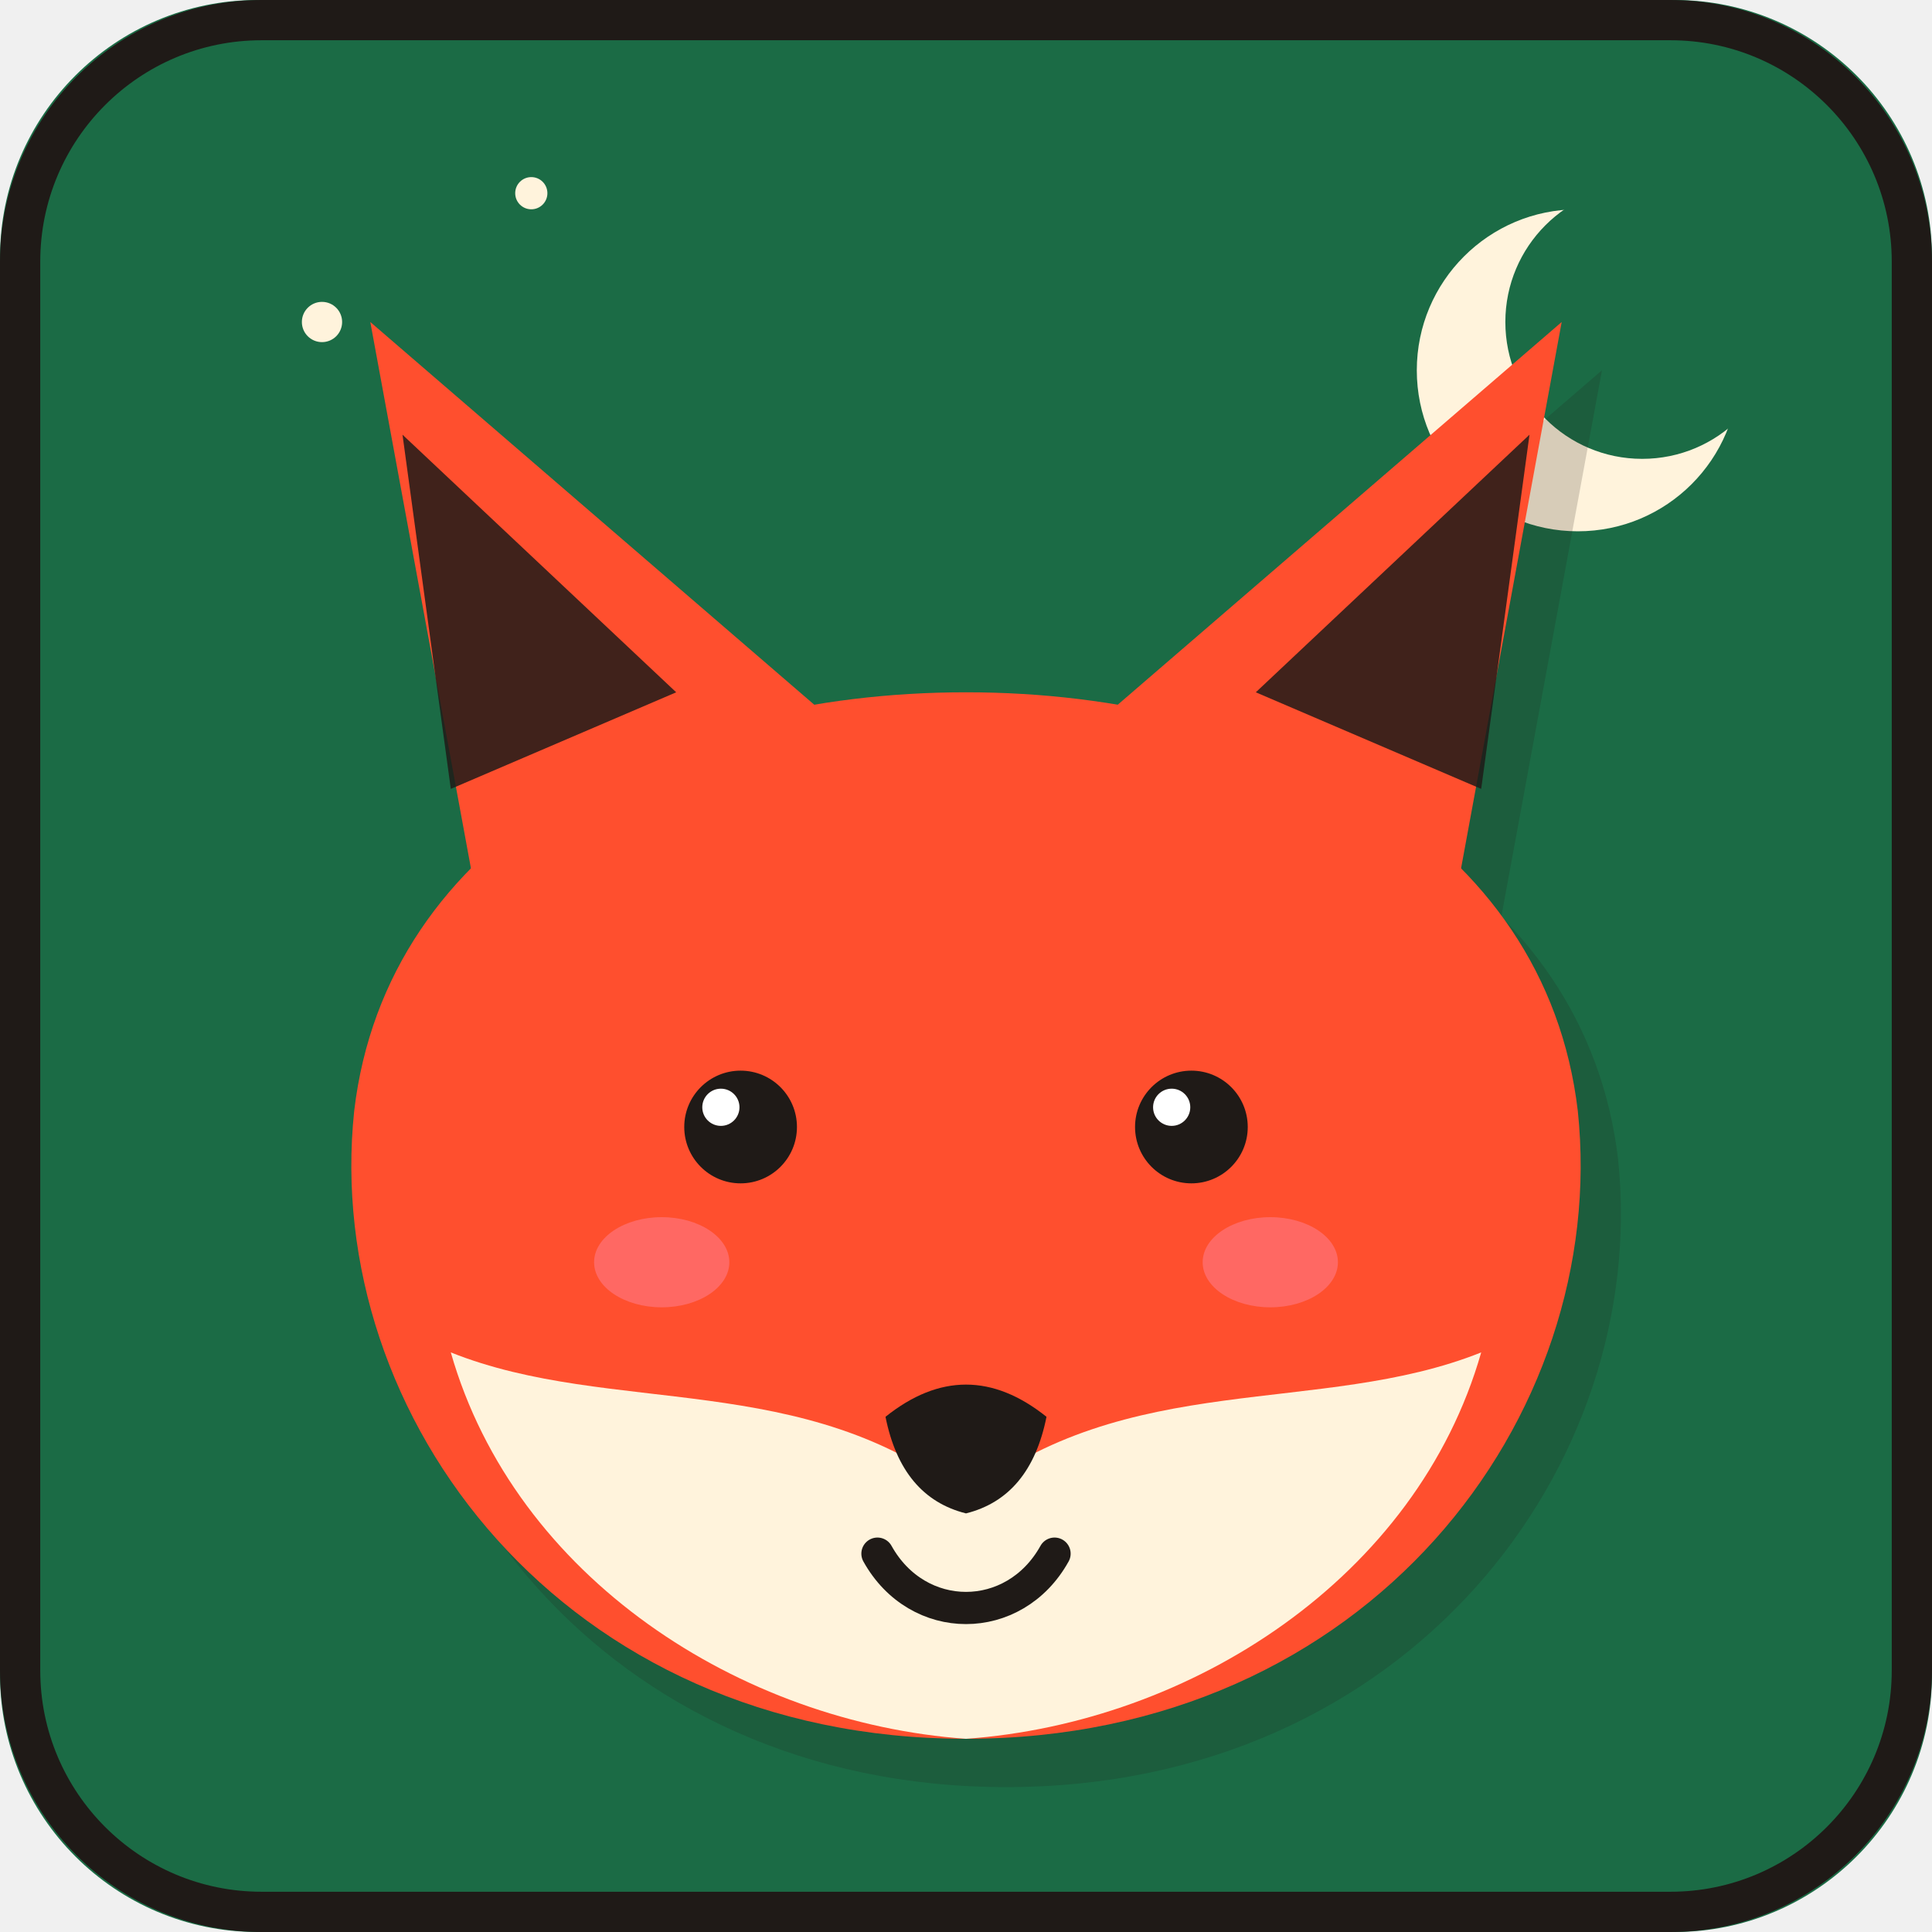
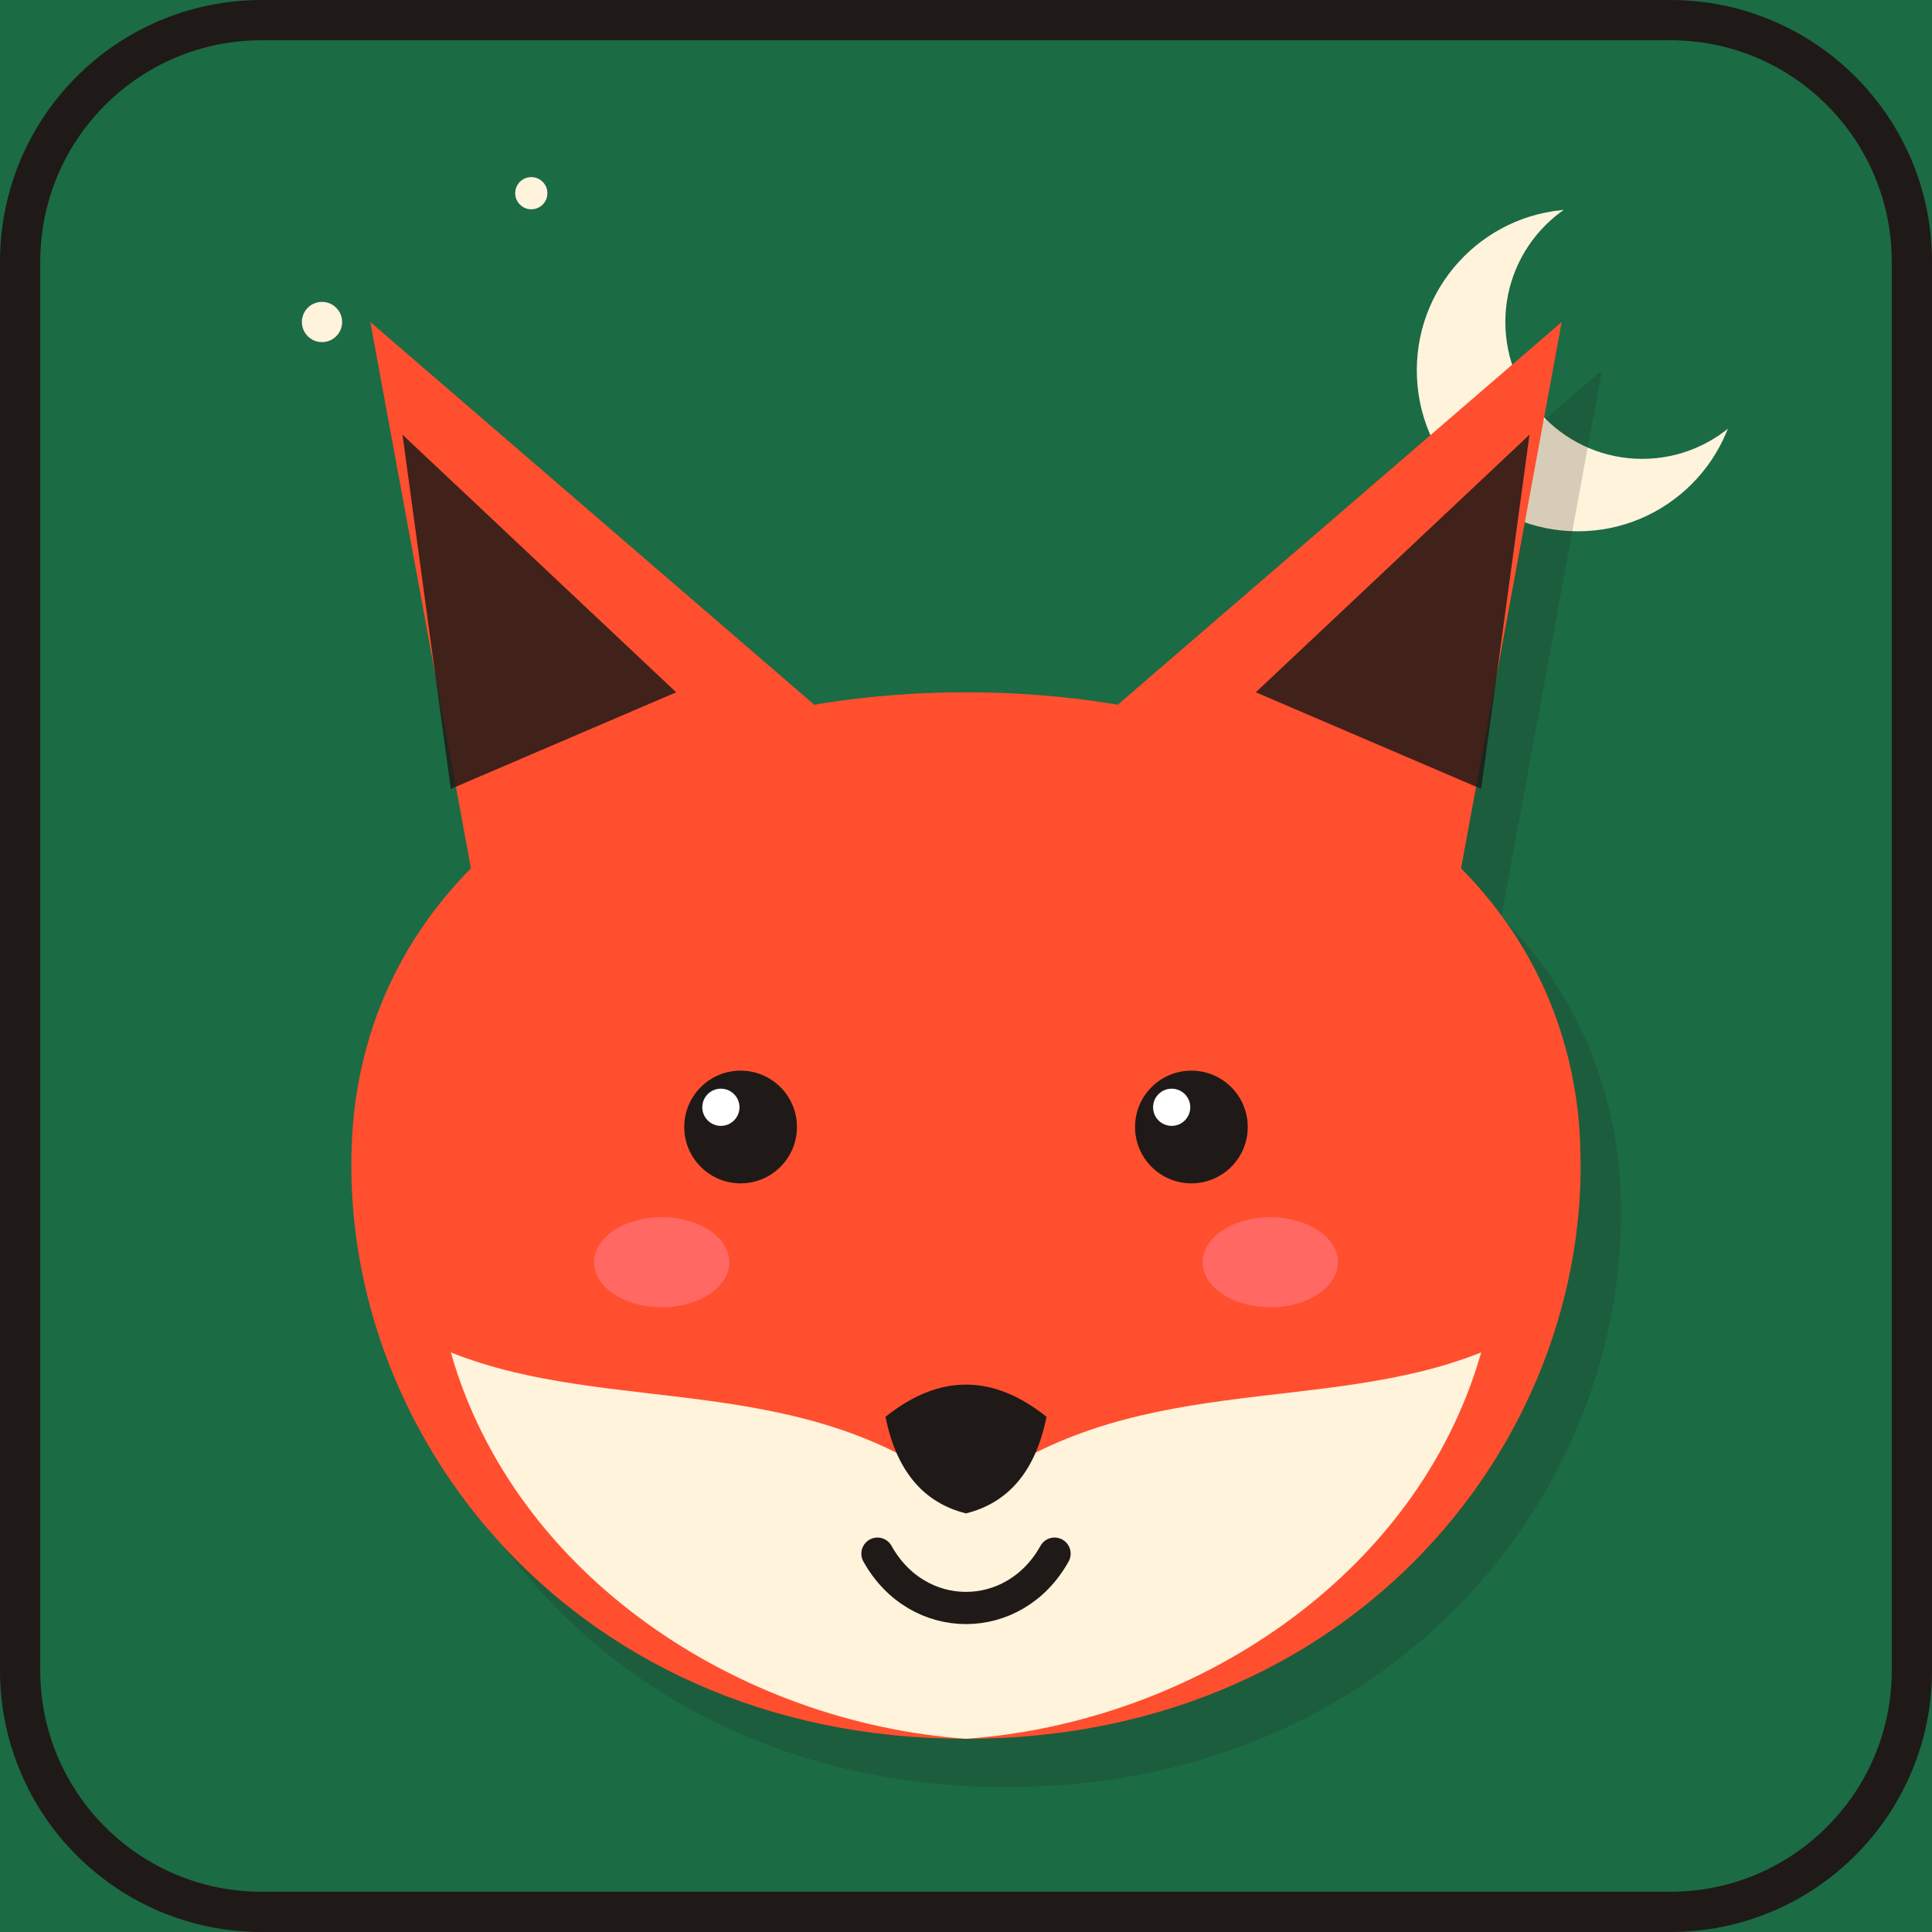
<svg xmlns="http://www.w3.org/2000/svg" width="240" height="240" viewBox="0 0 240 240" fill="none">
-   <defs>
-     <clipPath id="k">
-       <rect width="240" height="240" rx="32" />
-     </clipPath>
-   </defs>
-   <g clip-path="url(#k)">
+   <g>
    <rect width="240" height="240" fill="#1B6B45" />
    <circle cx="196" cy="46" r="20" fill="#FFF3DC" />
    <circle cx="204" cy="40" r="17" fill="#1B6B45" />
    <circle cx="40" cy="40" r="2.5" fill="#FFF3DC" />
    <circle cx="66" cy="24" r="2" fill="#FFF3DC" />
    <circle cx="160" cy="80" r="2" fill="#FFF3DC" />
    <path d="M60 116 L 46 40 L 104 90 Z" fill="#1F1A17" opacity="0.18" transform="translate(5 6)" />
    <path d="M60 116 L 46 40 L 104 90 Z" fill="#FF4F2E" />
    <path d="M180 116 L 194 40 L 136 90 Z" fill="#1F1A17" opacity="0.18" transform="translate(5 6)" />
    <path d="M180 116 L 194 40 L 136 90 Z" fill="#FF4F2E" />
    <path d="M56 98 L 50 54 L 84 86 Z M184 98 L 190 54 L 156 86 Z" fill="#1F1A17" opacity="0.85" />
    <path d="M120 216 C 70 216, 40 176, 44 138 C 48 104, 82 86, 120 86 C 158 86, 192 104, 196 138 C 200 176, 170 216, 120 216 Z" fill="#1F1A17" opacity="0.18" transform="translate(5 6)" />
    <path d="M120 216 C 70 216, 40 176, 44 138 C 48 104, 82 86, 120 86 C 158 86, 192 104, 196 138 C 200 176, 170 216, 120 216 Z" fill="#FF4F2E" />
    <path d="M120 216 C 92 214, 64 196, 56 168 C 76 176, 100 170, 120 186 C 140 170, 164 176, 184 168 C 176 196, 148 214, 120 216 Z" fill="#FFF3DC" />
    <path d="M110 176 Q 120 168 130 176 Q 128 186 120 188 Q 112 186 110 176 Z" fill="#1F1A17" />
    <circle cx="92" cy="140" r="7" fill="#1F1A17" />
    <circle cx="89.55" cy="137.55" r="2.31" fill="#FFFFFF" />
    <circle cx="148" cy="140" r="7" fill="#1F1A17" />
    <circle cx="145.55" cy="137.55" r="2.31" fill="#FFFFFF" />
    <path d="M109 193 C 114 202, 126 202, 131 193" stroke="#1F1A17" stroke-width="4" stroke-linecap="round" />
    <ellipse cx="82.2" cy="156.8" rx="8.4" ry="5.6" fill="#FF8FB1" opacity="0.4" />
    <ellipse cx="157.8" cy="156.8" rx="8.4" ry="5.6" fill="#FF8FB1" opacity="0.4" />
  </g>
  <rect x="2.5" y="2.5" width="235" height="235" rx="30" stroke="#1F1A17" stroke-width="5" />
</svg>
